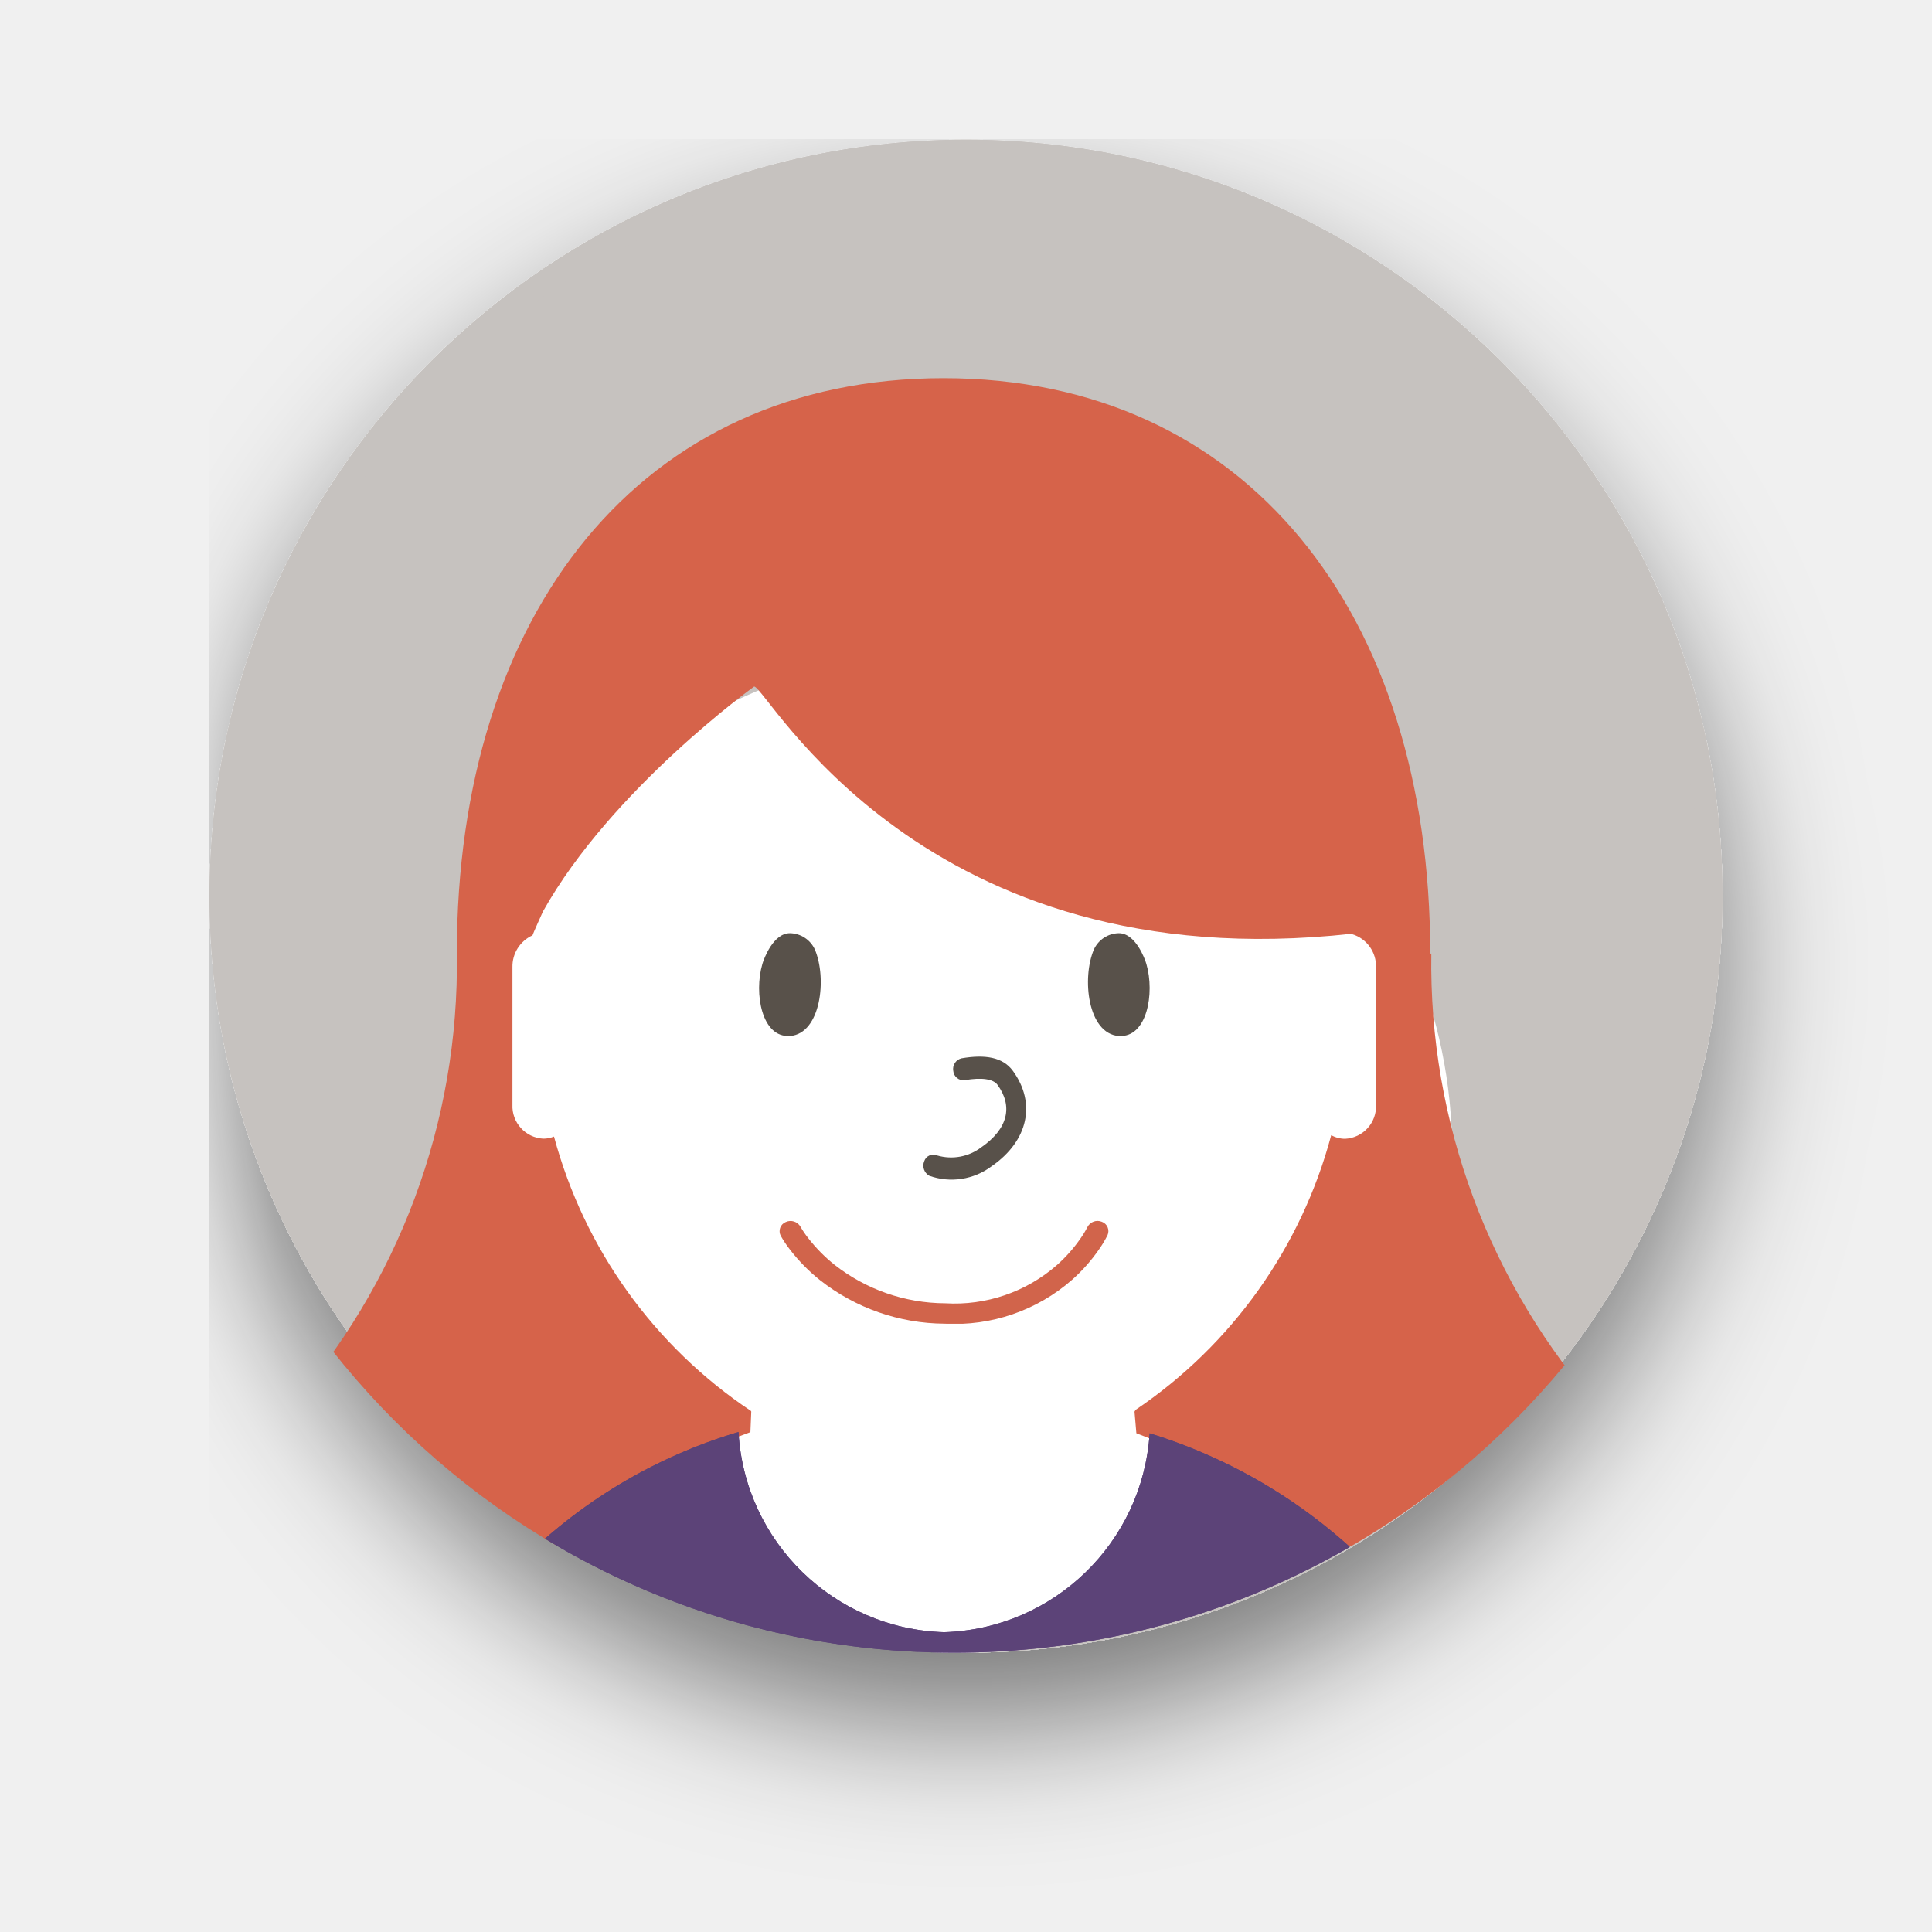
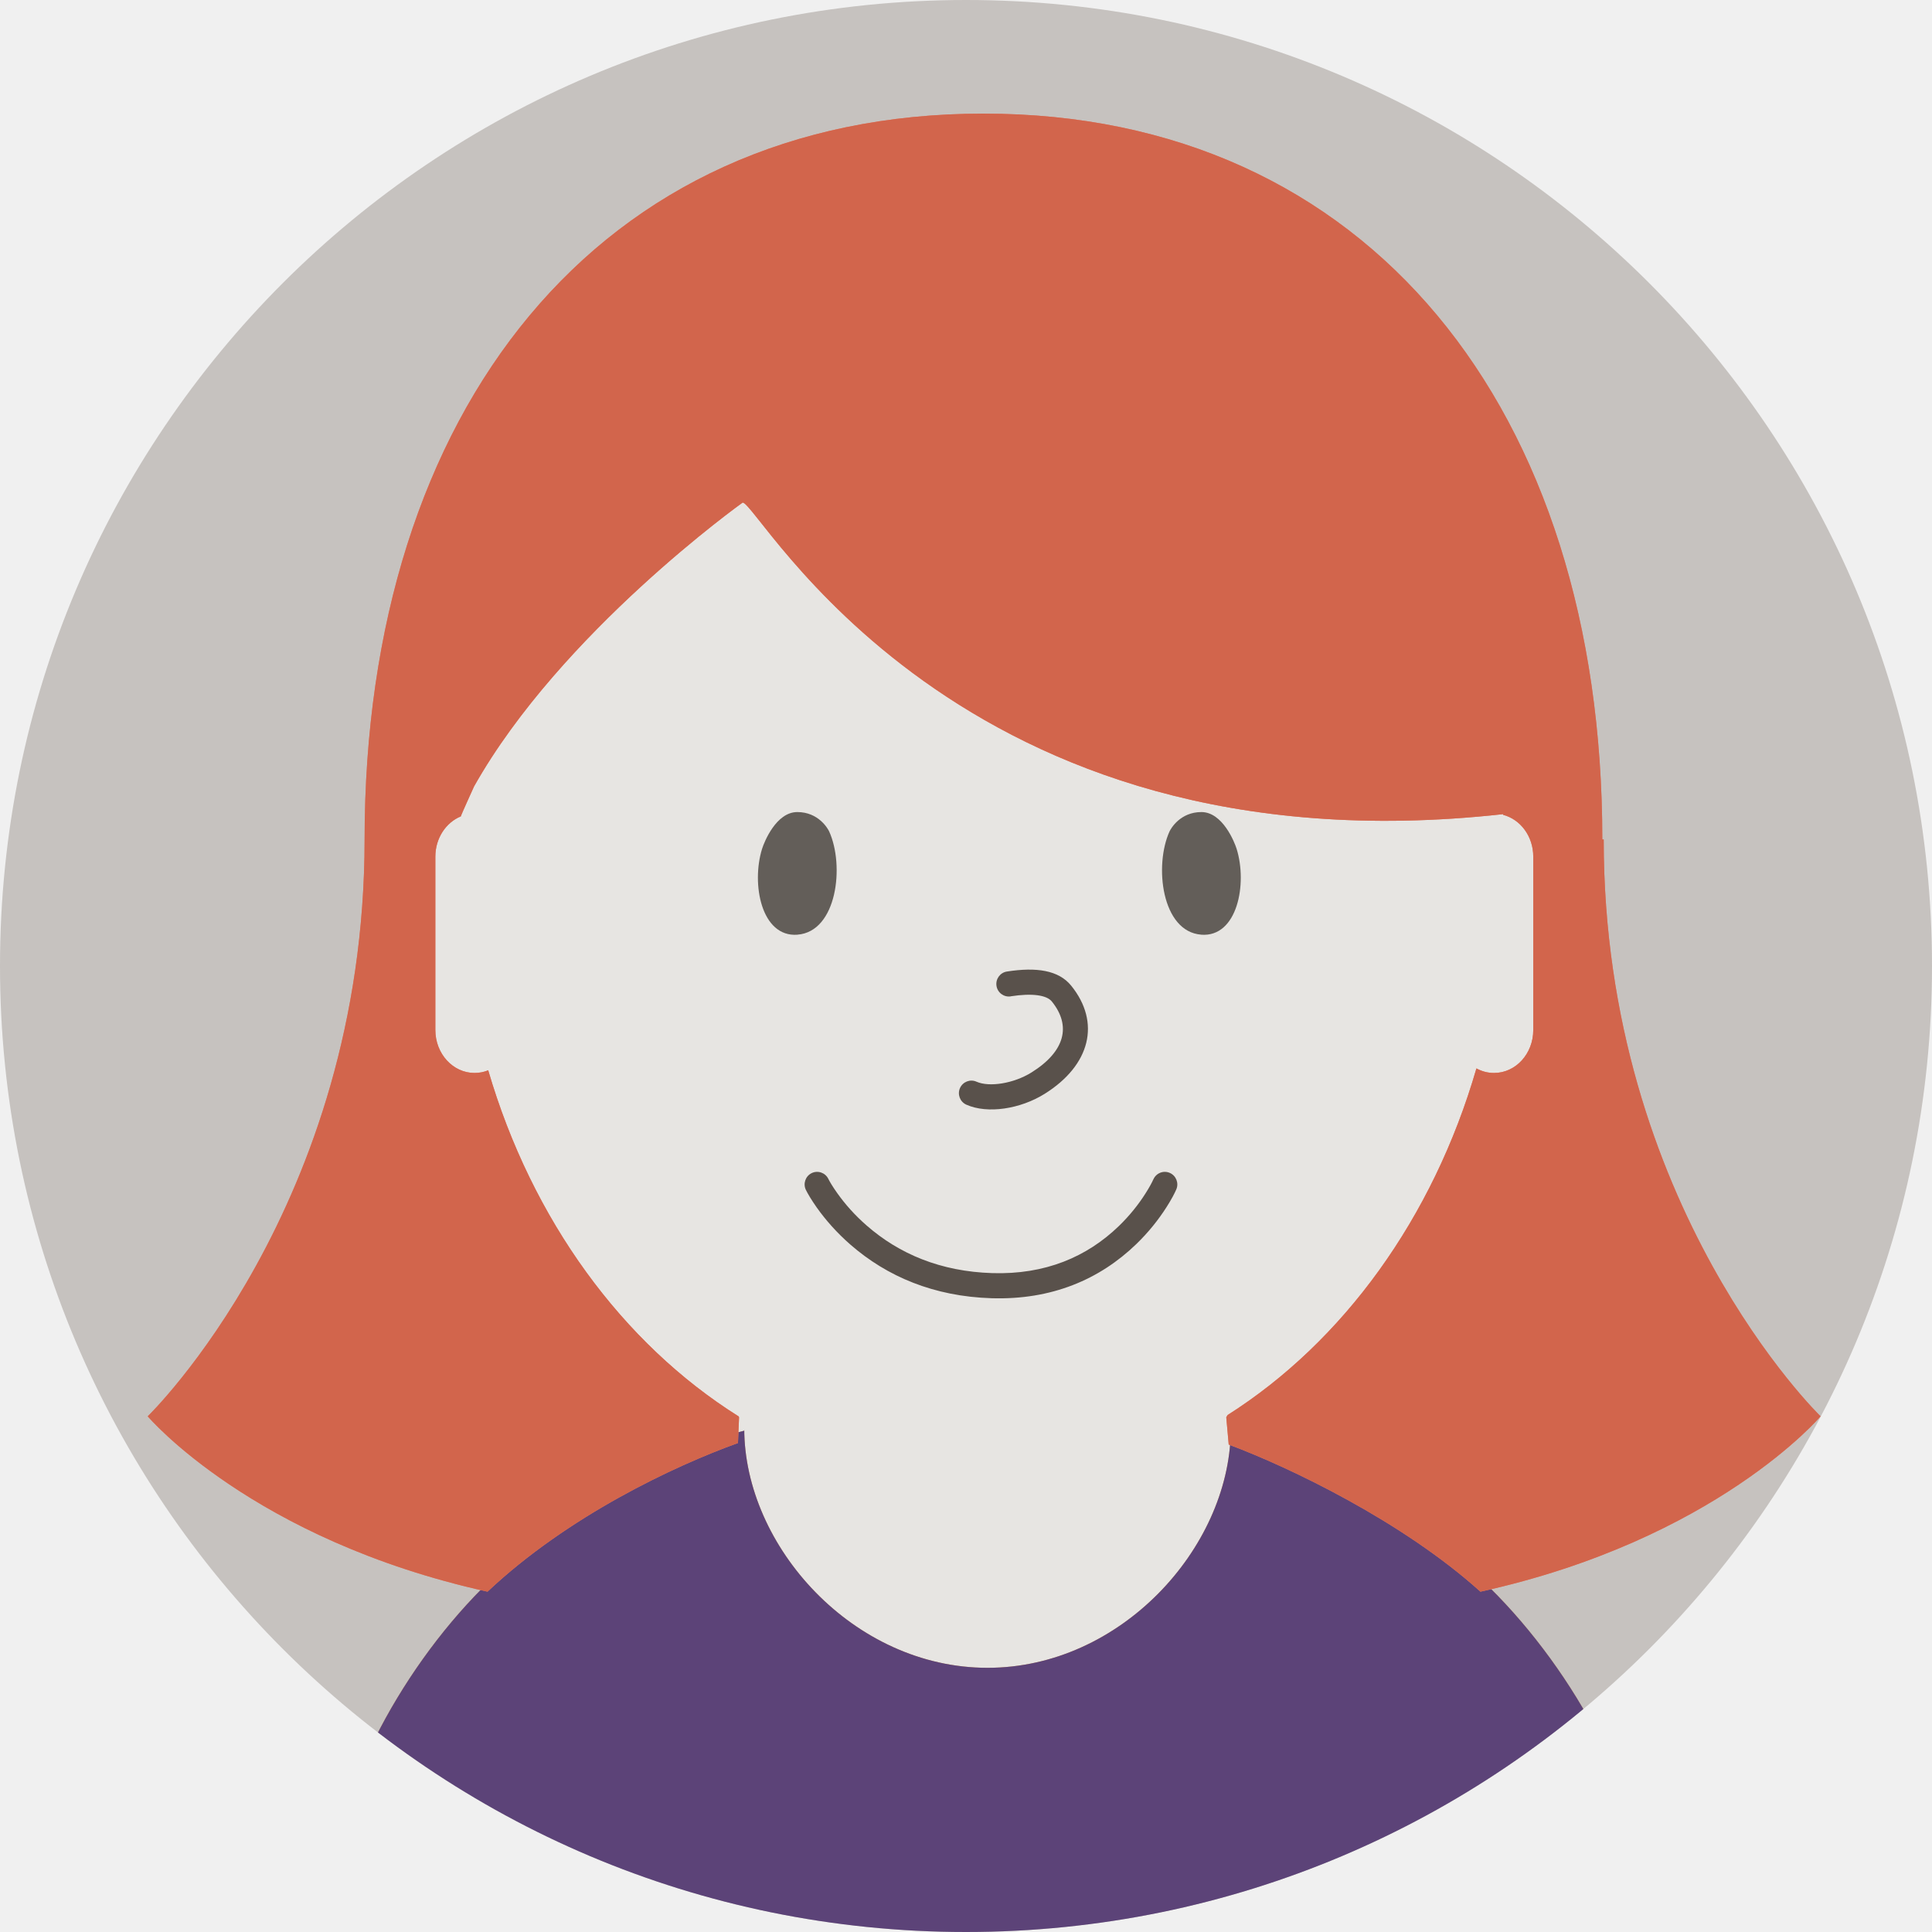
- <svg xmlns="http://www.w3.org/2000/svg" focusable="false" width="83" height="83" viewBox="0 0 83 83">
+ <svg xmlns="http://www.w3.org/2000/svg" xmlns:xlink="http://www.w3.org/1999/xlink" focusable="false" viewBox="0 0 50 50">
  <defs>
-     <filter id="Ellipse_9" x="0" y="0" width="83" height="83">
-       <feOffset dy="3" />
-       <feGaussianBlur stdDeviation="3" result="blur" />
-       <feFlood flood-opacity="0.502" />
-       <feComposite operator="in" in2="blur" />
-       <feComposite in="SourceGraphic" />
-     </filter>
-     <clipPath id="clip-path">
-       <circle id="Ellipse_2" cx="34" cy="34" r="34" transform="translate(0)" fill="#c1b5d0" />
-     </clipPath>
-     <clipPath id="clip-path-2">
-       <path id="Path_7" d="M21.936-51.72a25.79,25.79,0,0,0-8.456,5.06C5.532-48.429,2-52.631,2-52.631A28.82,28.82,0,0,0,9.327-72.267v-.013c0-14.628,7.9-24.72,20.908-24.72s20.91,10.092,20.91,24.72h.047a28.822,28.822,0,0,0,7.328,19.648s-3.532,4.2-11.481,5.969l-.012,0a29.3,29.3,0,0,0-8.507-5.011h0L38.44-52.6l.045-.077A20.659,20.659,0,0,0,46.891-64.48a1.219,1.219,0,0,0,.6.156,1.4,1.4,0,0,0,1.325-1.463v-5.9a1.441,1.441,0,0,0-1.018-1.425l0-.024C29.305-71.078,22.646-83.752,22.1-83.753c0,0-6.139,4.416-9.074,9.665,0,0-.447.991-.449,1.024a1.466,1.466,0,0,0-.861,1.372v5.9a1.4,1.4,0,0,0,1.325,1.463,1.214,1.214,0,0,0,.46-.091,20.619,20.619,0,0,0,8.46,11.787l.015.03-.037.878Z" transform="translate(-2 97)" fill="#d6634a" clip-rule="evenodd" />
-     </clipPath>
-     <clipPath id="clip-path-3">
-       <path id="Path_6" d="M0-31.883H60.052V-99H0Z" transform="translate(0 99)" fill="#d6634a" />
-     </clipPath>
-     <clipPath id="clip-path-4">
-       <rect id="Rectangle_6" width="66.234" height="70.649" fill="#d6634a" />
-     </clipPath>
-     <clipPath id="clip-path-5">
-       <path id="Path_2" d="M2-45.779H58.519V-97H2Z" transform="translate(-2 97)" fill="#d6634a" />
-     </clipPath>
-     <clipPath id="clip-path-6">
-       <path id="Path_14" d="M39.674-45.679a22.845,22.845,0,0,1,9.4,5.638c3.122,3.082,5.611,7.717,5.611,11.313V-7.112H7V-28.728c0-3.589,2.437-8.216,5.5-11.295a22.2,22.2,0,0,1,9.512-5.712,9.124,9.124,0,0,0,8.831,8.6A9.128,9.128,0,0,0,39.674-45.679Z" transform="translate(-7 45.734)" fill="#5c4378" clip-rule="evenodd" />
-     </clipPath>
-     <clipPath id="clip-path-7">
-       <path id="Path_13" d="M7-6.494H54.688V-48H7Z" transform="translate(-7 48)" fill="#5c4378" />
-     </clipPath>
-     <clipPath id="clip-path-8">
-       <rect id="Rectangle_7" width="111.273" height="88.312" transform="translate(0)" fill="#5c4378" />
-     </clipPath>
-     <clipPath id="clip-path-9">
-       <path id="Path_9" d="M7-7.143H54.688V-46H7Z" transform="translate(-7 46)" fill="#5c4378" />
-     </clipPath>
-     <clipPath id="clip-path-10">
-       <path id="Path_12" d="M-29,14.312H82.273V-74H-29Z" transform="translate(29 74)" fill="#5c4378" clip-rule="evenodd" />
-     </clipPath>
-     <clipPath id="clip-path-12">
-       <path id="Path_17" d="M26.331-64.588c-1.217.1-1.558-1.829-1.191-3.087.069-.239.472-1.325,1.185-1.325a1.2,1.2,0,0,1,1.071.7c.524,1.227.267,3.608-1.065,3.716" transform="translate(-25 69)" fill="none" clip-rule="evenodd" />
-     </clipPath>
-     <clipPath id="clip-path-13">
-       <path id="Path_16" d="M17-52.338H47.026V-70H17Z" transform="translate(-17 70)" fill="none" />
-     </clipPath>
-     <clipPath id="clip-path-14">
-       <path id="Path_20" d="M42.318-64.588c1.217.1,1.558-1.829,1.191-3.087C43.441-67.914,43.038-69,42.324-69a1.2,1.2,0,0,0-1.071.7c-.524,1.227-.267,3.608,1.065,3.716" transform="translate(-41 69)" fill="none" clip-rule="evenodd" />
-     </clipPath>
-     <clipPath id="clip-path-16">
-       <path id="Path_23" d="M34.776-61.987c.728-.125,1.225-.046,1.4.2.672.919.457,1.891-.7,2.689a2.139,2.139,0,0,1-1.882.35.412.412,0,0,0-.564.243.5.5,0,0,0,.218.628,2.863,2.863,0,0,0,2.68-.412c1.567-1.085,1.925-2.706.907-4.1-.431-.588-1.193-.708-2.2-.536a.471.471,0,0,0-.358.543A.436.436,0,0,0,34.776-61.987Z" transform="translate(-33 63)" fill="none" />
-     </clipPath>
-     <clipPath id="clip-path-18">
-       <path id="Path_26" d="M39.221-54.737a3.915,3.915,0,0,1-.3.493,6.346,6.346,0,0,1-1.008,1.136,6.671,6.671,0,0,1-4.8,1.643,7.745,7.745,0,0,1-4.76-1.658,6.752,6.752,0,0,1-1.124-1.14,3.953,3.953,0,0,1-.334-.492.492.492,0,0,0-.634-.2.424.424,0,0,0-.216.587,4.739,4.739,0,0,0,.412.614,7.652,7.652,0,0,0,1.274,1.293,8.732,8.732,0,0,0,5.352,1.872,7.656,7.656,0,0,0,5.484-1.888,7.236,7.236,0,0,0,1.151-1.3,4.7,4.7,0,0,0,.368-.613.426.426,0,0,0-.245-.577A.489.489,0,0,0,39.221-54.737Z" transform="translate(-26 55)" fill="#d1644b" stroke="#d1644b" stroke-width="1" />
-     </clipPath>
-     <clipPath id="clip-path-19">
-       <path id="Path_25" d="M17-52.338H47.026V-70H17Z" transform="translate(-17 70)" fill="#d1644b" stroke="#d1644b" stroke-width="1" />
-     </clipPath>
+     <path d="M10.705.167l-.002-.054c0 3.039 2.819 6.191 6.296 6.191 3.442 0 6.239-3.088 6.295-6.098 1.801.485 4.478 1.824 6.704 4.025C32.225 6.432 34 9.74 34 12.308v15.431H0V12.308c0-2.562 1.737-5.865 3.923-8.063C6.18 1.975 8.914.617 10.705.167z" id="c" />
+     <path d="M15.271 34.407c-1.641.591-4.394 1.883-6.477 3.845C2.706 36.908 0 33.714 0 33.714s5.609-5.427 5.613-14.92v-.01C5.613 7.669 11.662 0 21.628 0c9.968 0 16.017 7.669 16.017 18.784h.036c0 9.499 5.613 14.93 5.613 14.93S40.588 36.908 34.5 38.25l-.009.002c-2.012-1.815-4.929-3.216-6.517-3.808l.002-.001-.063-.704.034-.058c2.995-1.901 5.319-5.102 6.44-8.971.137.076.292.118.456.118.561 0 1.015-.497 1.015-1.112v-4.486c0-.526-.332-.966-.78-1.082a19.11 19.11 0 00-.001-.018c-14.161 1.568-19.262-8.064-19.68-8.064 0 0-4.703 3.355-6.95 7.344 0 0-.343.753-.344.778-.385.158-.659.564-.659 1.042v4.486c0 .615.455 1.112 1.015 1.112.124 0 .243-.024.353-.069 1.133 3.871 3.472 7.069 6.481 8.957l.011.023-.028.667h-.002z" id="e" />
+     <circle id="a" cx="25" cy="25" r="25" />
  </defs>
-   <g id="Group_35" transform="translate(-23 -392)">
-     <g transform="matrix(1, 0, 0, 1, 23, 392)" filter="url(#Ellipse_9)">
-       <circle id="Ellipse_9-2" cx="32.5" cy="32.5" r="32.5" transform="translate(9 6)" fill="#fff" />
-     </g>
-     <g id="Group_34" transform="translate(-1627 -367)">
-       <g id="Ellipse_5" transform="translate(1659 765)" fill="#c6c2bf" stroke="#c6c2bf" stroke-width="1">
-         <circle cx="32.5" cy="32.5" r="32.5" stroke="none" />
-         <circle cx="32.5" cy="32.5" r="32" fill="none" />
-       </g>
-       <circle id="Ellipse_3" cx="21.5" cy="21.5" r="21.5" transform="translate(1669.385 787)" fill="#fff" />
-       <g id="Mask_Group_1" transform="translate(1657 762)" clip-path="url(#clip-path)">
-         <g id="Group_30" transform="translate(5.299 13.247)">
-           <g id="Group_10" clip-path="url(#clip-path-2)">
-             <g id="Group_9" transform="translate(-1.766 -1.766)" clip-path="url(#clip-path-3)">
-               <g id="Group_8" transform="translate(-2.649 -2.649)" clip-path="url(#clip-path-4)">
-                 <g id="Group_5" transform="translate(4.416 4.416)" clip-path="url(#clip-path-5)">
-                   <path id="Path_1" d="M-3-102H62.351v59.171H-3Z" transform="translate(-1.416 97.584)" fill="#d6634a" />
-                 </g>
-               </g>
-             </g>
+   <g fill="none" fill-rule="evenodd">
+     <mask id="b" fill="#fff">
+       <use xlink:href="#a" />
+     </mask>
+     <use fill="#C6C2BF" xlink:href="#a" />
+     <g mask="url(#b)">
+       <path d="M25.411 5.931c7.233 0 13.15 6.506 13.807 14.796.472.224.796.729.796 1.31v4.457c0 .742-.529 1.361-1.221 1.431l-.132.007c-.08 0-.158-.007-.233-.021-1.16 3.711-3.432 6.793-6.344 8.678l.15 1.652-.001.067-1.574 13.624h-9.982l-.041-.286-1.93-13.361.072-1.671c-2.927-1.881-5.212-4.967-6.379-8.689l-.12.007c-.755 0-1.353-.65-1.353-1.438v-4.457c0-.528.269-.994.673-1.245.631-8.32 6.56-14.861 13.812-14.861z" fill="#E7E5E2" />
+       <path d="M20.638 24.19c-.936.071-1.198-1.316-.916-2.221.053-.172.363-.953.912-.953.548 0 .79.427.824.5.403.883.205 2.595-.819 2.673M31.088 24.19c.936.071 1.198-1.316.916-2.221-.053-.172-.363-.953-.912-.953-.548 0-.79.427-.824.5-.403.883-.205 2.595.819 2.673" fill="#635E59" />
+       <path d="M26.16 25.784c.551-.085.927-.032 1.061.134.508.628.346 1.292-.526 1.837-.459.286-1.09.387-1.424.239-.163-.073-.354.002-.427.166-.072.164.002.356.165.429.552.246 1.402.11 2.027-.281 1.185-.741 1.456-1.848.686-2.799-.326-.402-.903-.484-1.662-.366-.177.027-.298.193-.271.371.027.177.192.299.369.272zM29.848 30.523c-.029.067-.096.196-.204.365-.182.287-.411.574-.688.842-.827.799-1.905 1.26-3.275 1.218-1.337-.041-2.409-.496-3.249-1.229-.309-.269-.563-.557-.767-.845-.12-.169-.195-.298-.228-.365-.079-.161-.273-.227-.433-.148-.16.079-.226.274-.147.435.048.097.14.255.281.455.232.327.521.654.87.959.949.828 2.162 1.342 3.654 1.388 1.554.048 2.796-.485 3.743-1.399.317-.306.577-.633.786-.961.127-.199.209-.358.251-.455.071-.164-.003-.356-.167-.428-.164-.072-.354.003-.426.168z" fill="#59514B" />
+       <g>
+         <g transform="translate(8.558069 36.85891)">
+           <mask id="d" fill="#fff">
+             <use xlink:href="#c" />
+           </mask>
+           <use fill="#D8A25D" xlink:href="#c" />
+           <g mask="url(#d)" fill="#5C4378">
+             <path d="M-22.667 45.348h79v-63h-79z" />
          </g>
-           <g id="Group_16" transform="translate(4.416 45.274)" clip-path="url(#clip-path-6)">
-             <g id="Group_15" transform="translate(0 -2.001)" clip-path="url(#clip-path-7)">
-               <g id="Group_14" transform="translate(-31.792 -22.961)" clip-path="url(#clip-path-8)">
-                 <g id="Group_11" transform="translate(31.792 24.727)" clip-path="url(#clip-path-9)">
-                   <path id="Path_8" d="M2-50.734H58.519V-3.281H2Z" transform="translate(-6.416 46.553)" fill="#5c4378" />
-                 </g>
-                 <g id="Group_13" transform="translate(0)" clip-path="url(#clip-path-10)">
-                   <g id="Group_12" transform="translate(31.792 24.727)" clip-path="url(#clip-path-9)">
-                     <path id="Path_10" d="M-34-79H86.1V18.143H-34Z" transform="translate(-2.208 49.857)" fill="#5c4378" />
-                   </g>
-                 </g>
-               </g>
-             </g>
-           </g>
-           <g id="Group_18" transform="translate(20.312 23.844)" clip-path="url(#clip-path-12)">
-             <g id="Group_17" transform="translate(-7.065 -0.883)" clip-path="url(#clip-path-13)">
-               <path id="Path_15" d="M20-74H31.481v13.247H20Z" transform="translate(-17.351 70.468)" fill="#58514a" />
-             </g>
-           </g>
-           <g id="Group_20" transform="translate(34.442 23.844)" clip-path="url(#clip-path-14)">
-             <g id="Group_19" transform="translate(-21.195 -0.883)" clip-path="url(#clip-path-13)">
-               <path id="Path_18" d="M36-74H47.481v13.247H36Z" transform="translate(-19.221 70.468)" fill="#58514a" />
-             </g>
-           </g>
-           <g id="Group_22" transform="translate(27.377 29.143)" clip-path="url(#clip-path-16)">
-             <g id="Group_21" transform="translate(-14.13 -6.182)" clip-path="url(#clip-path-13)">
-               <path id="Path_21" d="M28-68H41.247v14.13H28Z" transform="translate(-18.286 69.766)" fill="#58514a" />
-             </g>
-           </g>
-           <g id="Group_24" transform="translate(21.195 36.208)" clip-path="url(#clip-path-18)">
-             <g id="Group_23" transform="translate(-7.948 -13.247)" clip-path="url(#clip-path-19)">
-               <path id="Path_24" d="M21-60H43.961v13.247H21Z" transform="translate(-17.468 68.831)" fill="#d1644b" stroke="#d1644b" stroke-width="1" />
-             </g>
+         </g>
+         <g transform="translate(3.822775 2.940144)">
+           <mask id="f" fill="#fff">
+             <use xlink:href="#e" />
+           </mask>
+           <use fill="#E57F68" xlink:href="#e" />
+           <g mask="url(#f)" fill="#D2654C">
+             <path d="M-1.353-2.684h47v53h-47z" />
          </g>
        </g>
      </g>
    </g>
  </g>
</svg>
